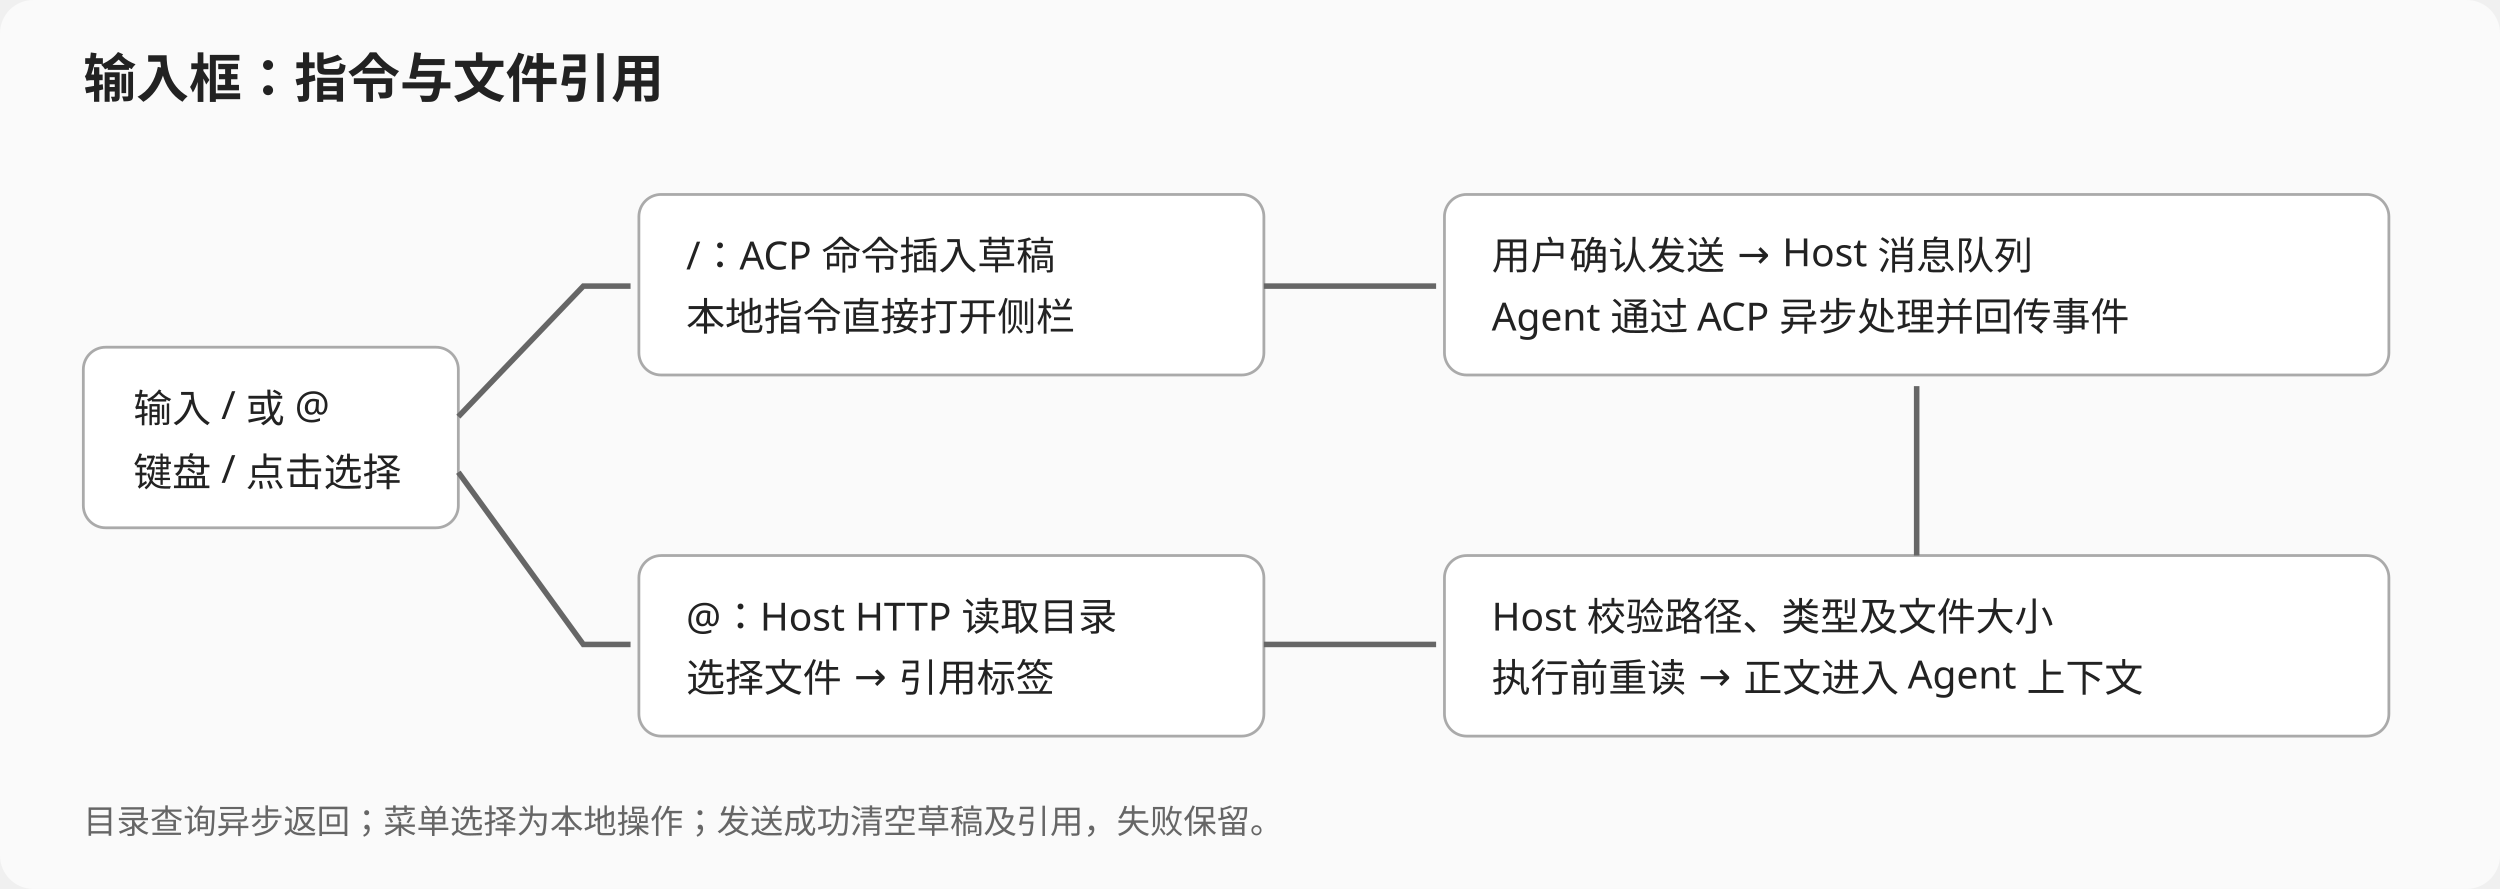
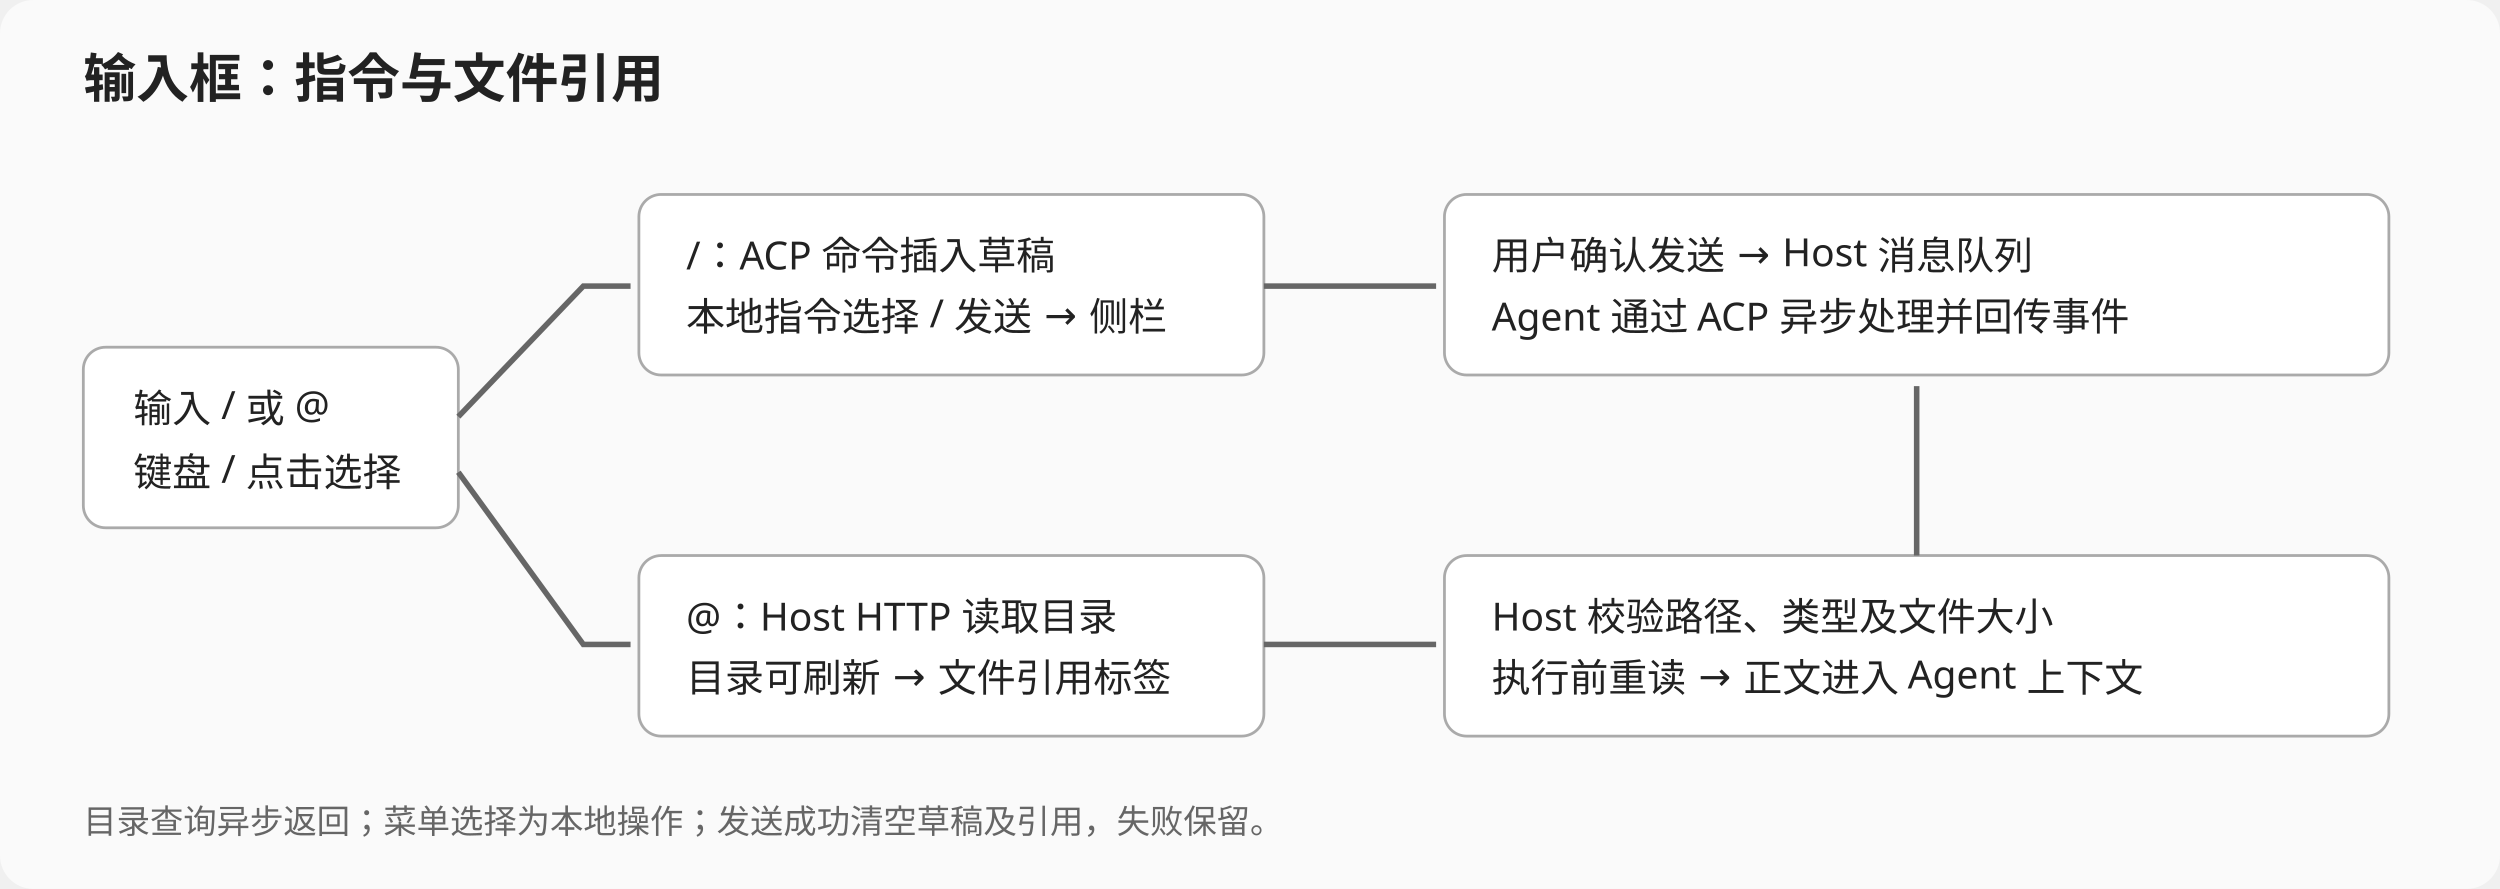
<svg xmlns="http://www.w3.org/2000/svg" width="900" height="320" viewBox="0 0 900 320">
  <rect width="900" height="320" rx="12" fill="#fafafa" />
  <g font-family="system-ui,sans-serif" font-size="14" fill="#222">
    <text x="30" y="35" font-size="19" font-weight="600">输入框：指令与文件引用</text>
    <g fill="#fff" stroke="#aaa">
      <rect x="30" y="125" width="135" height="65" rx="8" />
      <rect x="230" y="70" width="225" height="65" rx="8" />
      <rect x="230" y="200" width="225" height="65" rx="8" />
      <rect x="520" y="70" width="340" height="65" rx="8" />
      <rect x="520" y="200" width="340" height="65" rx="8" />
    </g>
    <text x="48" y="152">输入 / 或 @</text>
    <text x="48" y="175">键盘 / 点击选择</text>
    <text x="247" y="97">/：ACP 命令插入草稿</text>
-     <text x="247" y="119">本地指令直接打开侧栏</text>
+     <text x="247" y="119">本地指令选择 / 发送 → 侧栏</text>
    <text x="247" y="227">@：Host HTTP 读取目录</text>
-     <text x="247" y="249">选择文件 → 引用标签</text>
+     <text x="247" y="249">目录可刷新 → 文件引用标签</text>
    <text x="537" y="97">用户确认发送 → Host 消息队列</text>
    <text x="537" y="119">Agent 通过 ACP 异步处理并回传事件</text>
    <text x="537" y="227">Host 校验路径、类型及文件大小</text>
    <text x="537" y="249">执行前重读 → 正文进入 Agent 上下文</text>
    <path d="M165 150L210 103H227M165 170L210 232H227M455 103H517M455 232H517M690 200V139" fill="none" stroke="#666" stroke-width="2" />
    <text x="30" y="300" fill="#666" font-size="12">目录查询异步返回；菜单选择为本地操作；发送成功清空草稿及引用，失败保留。</text>
  </g>
</svg>
